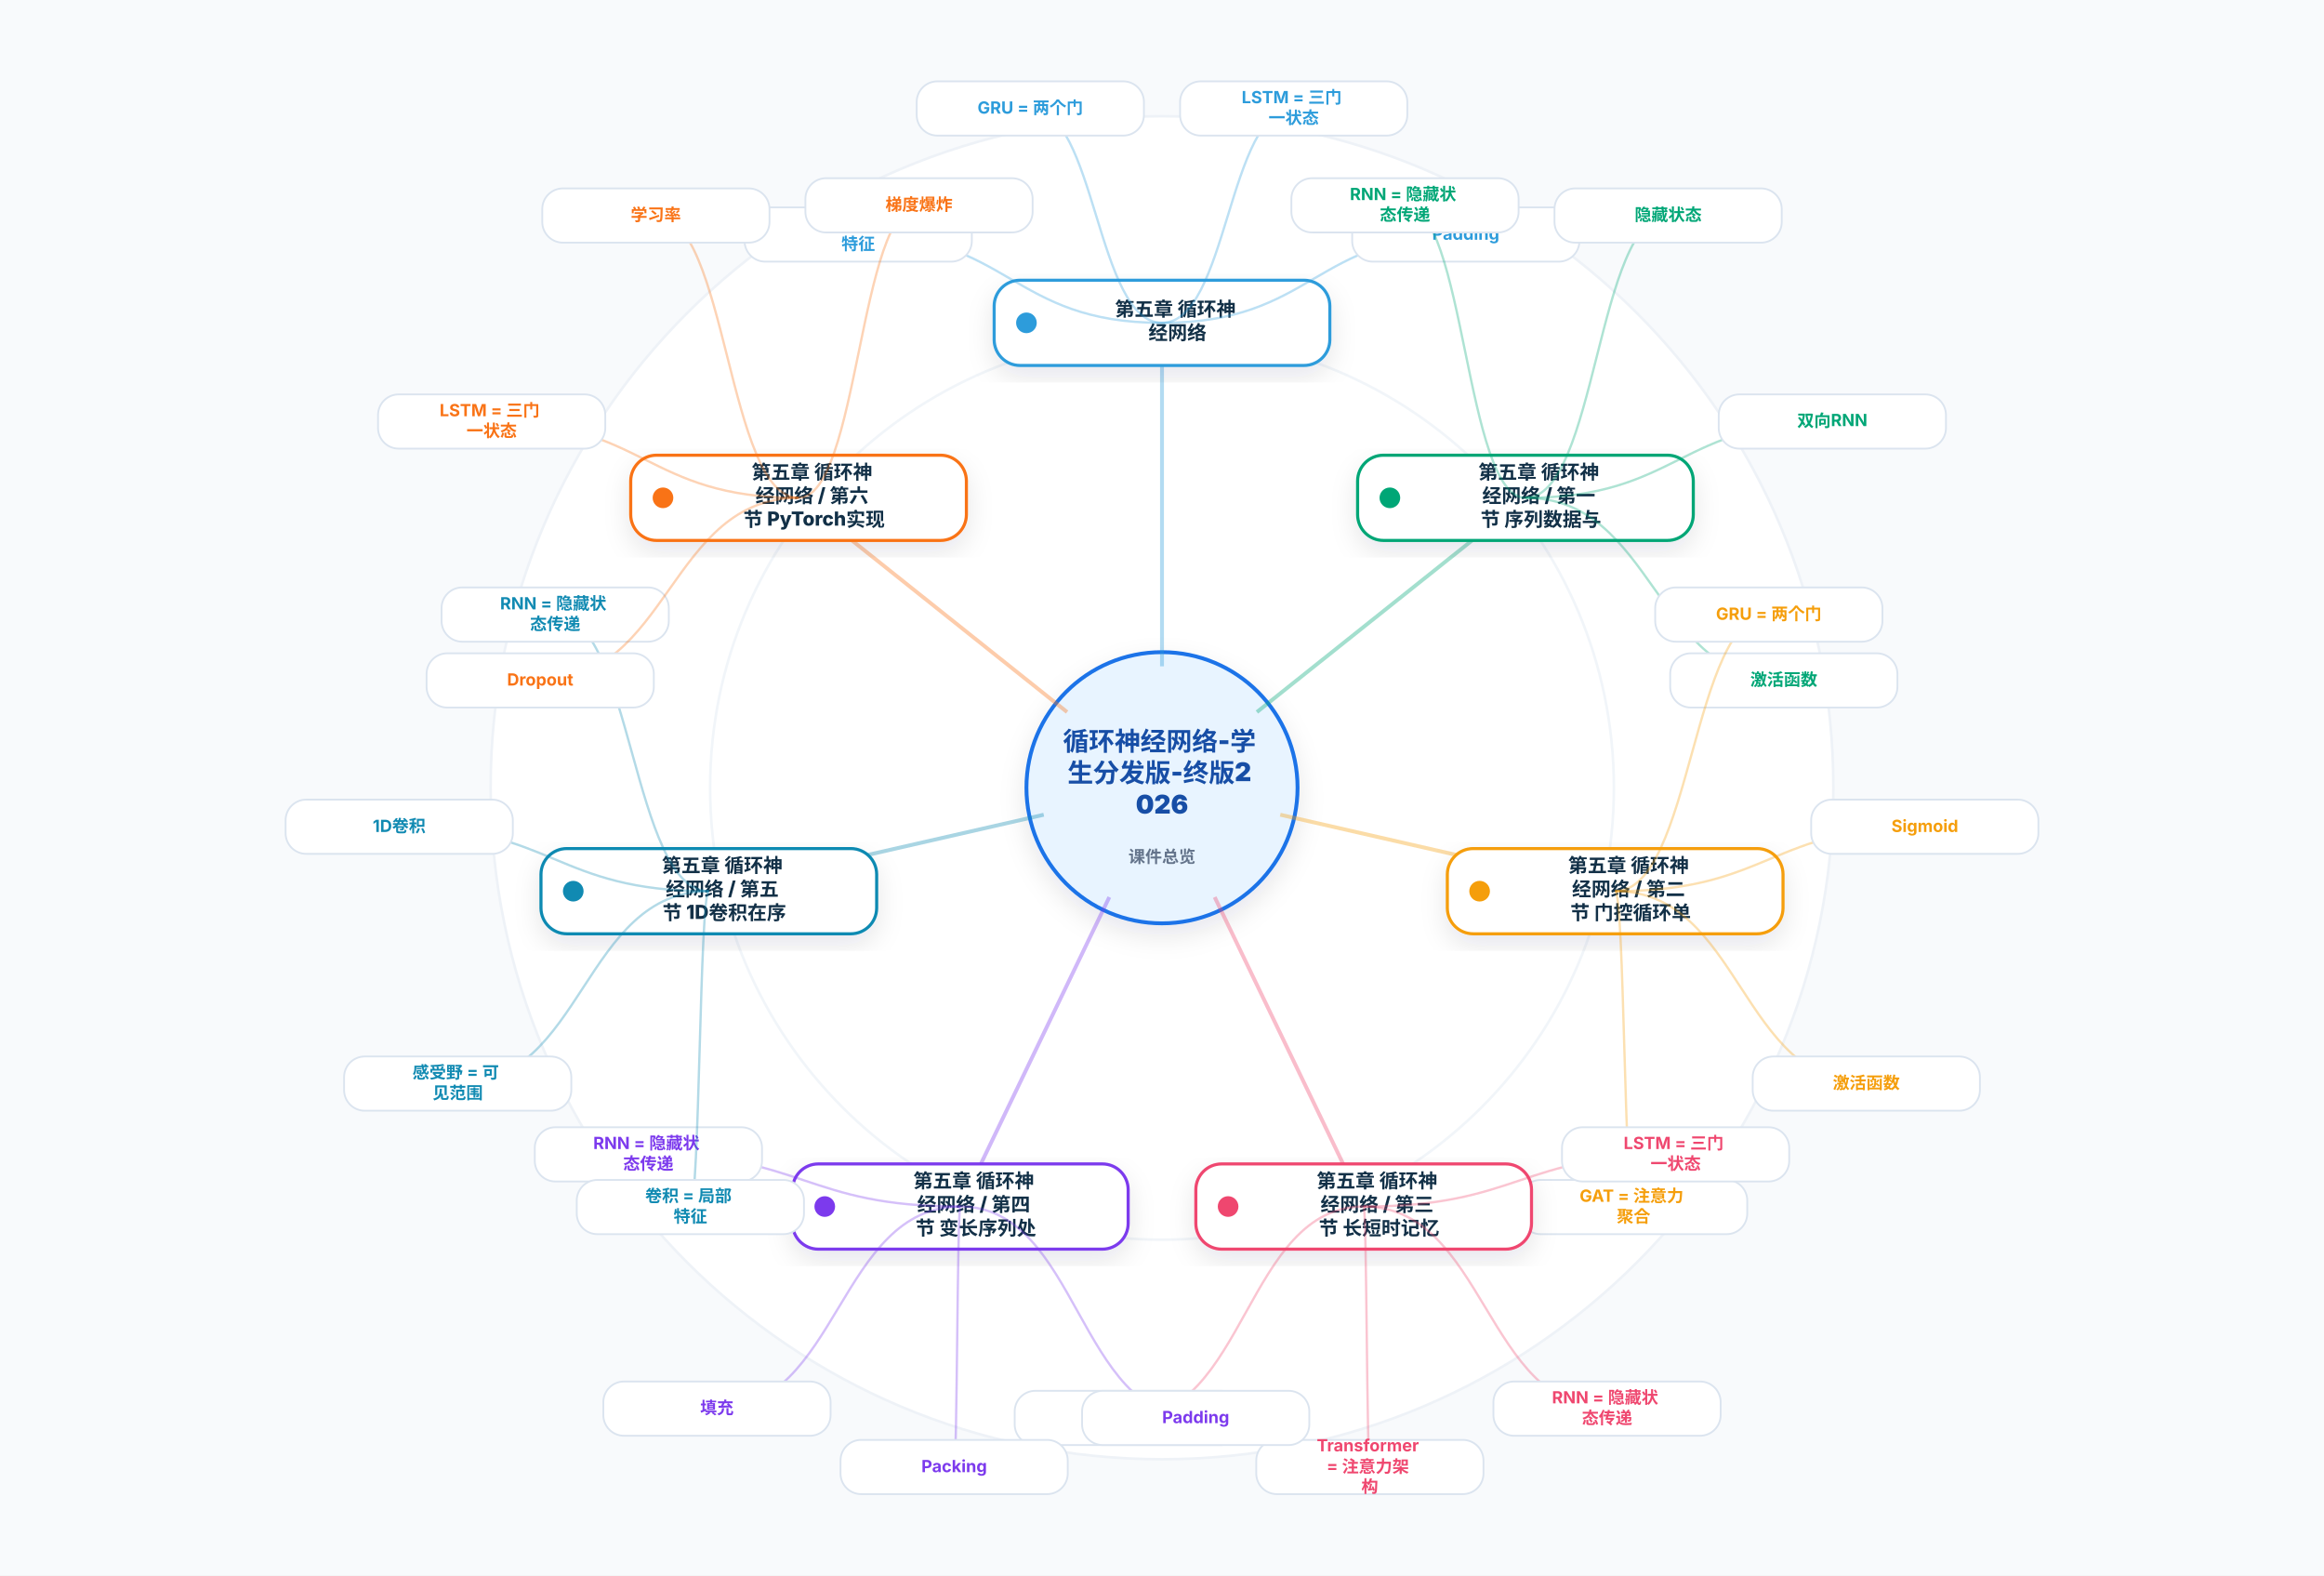
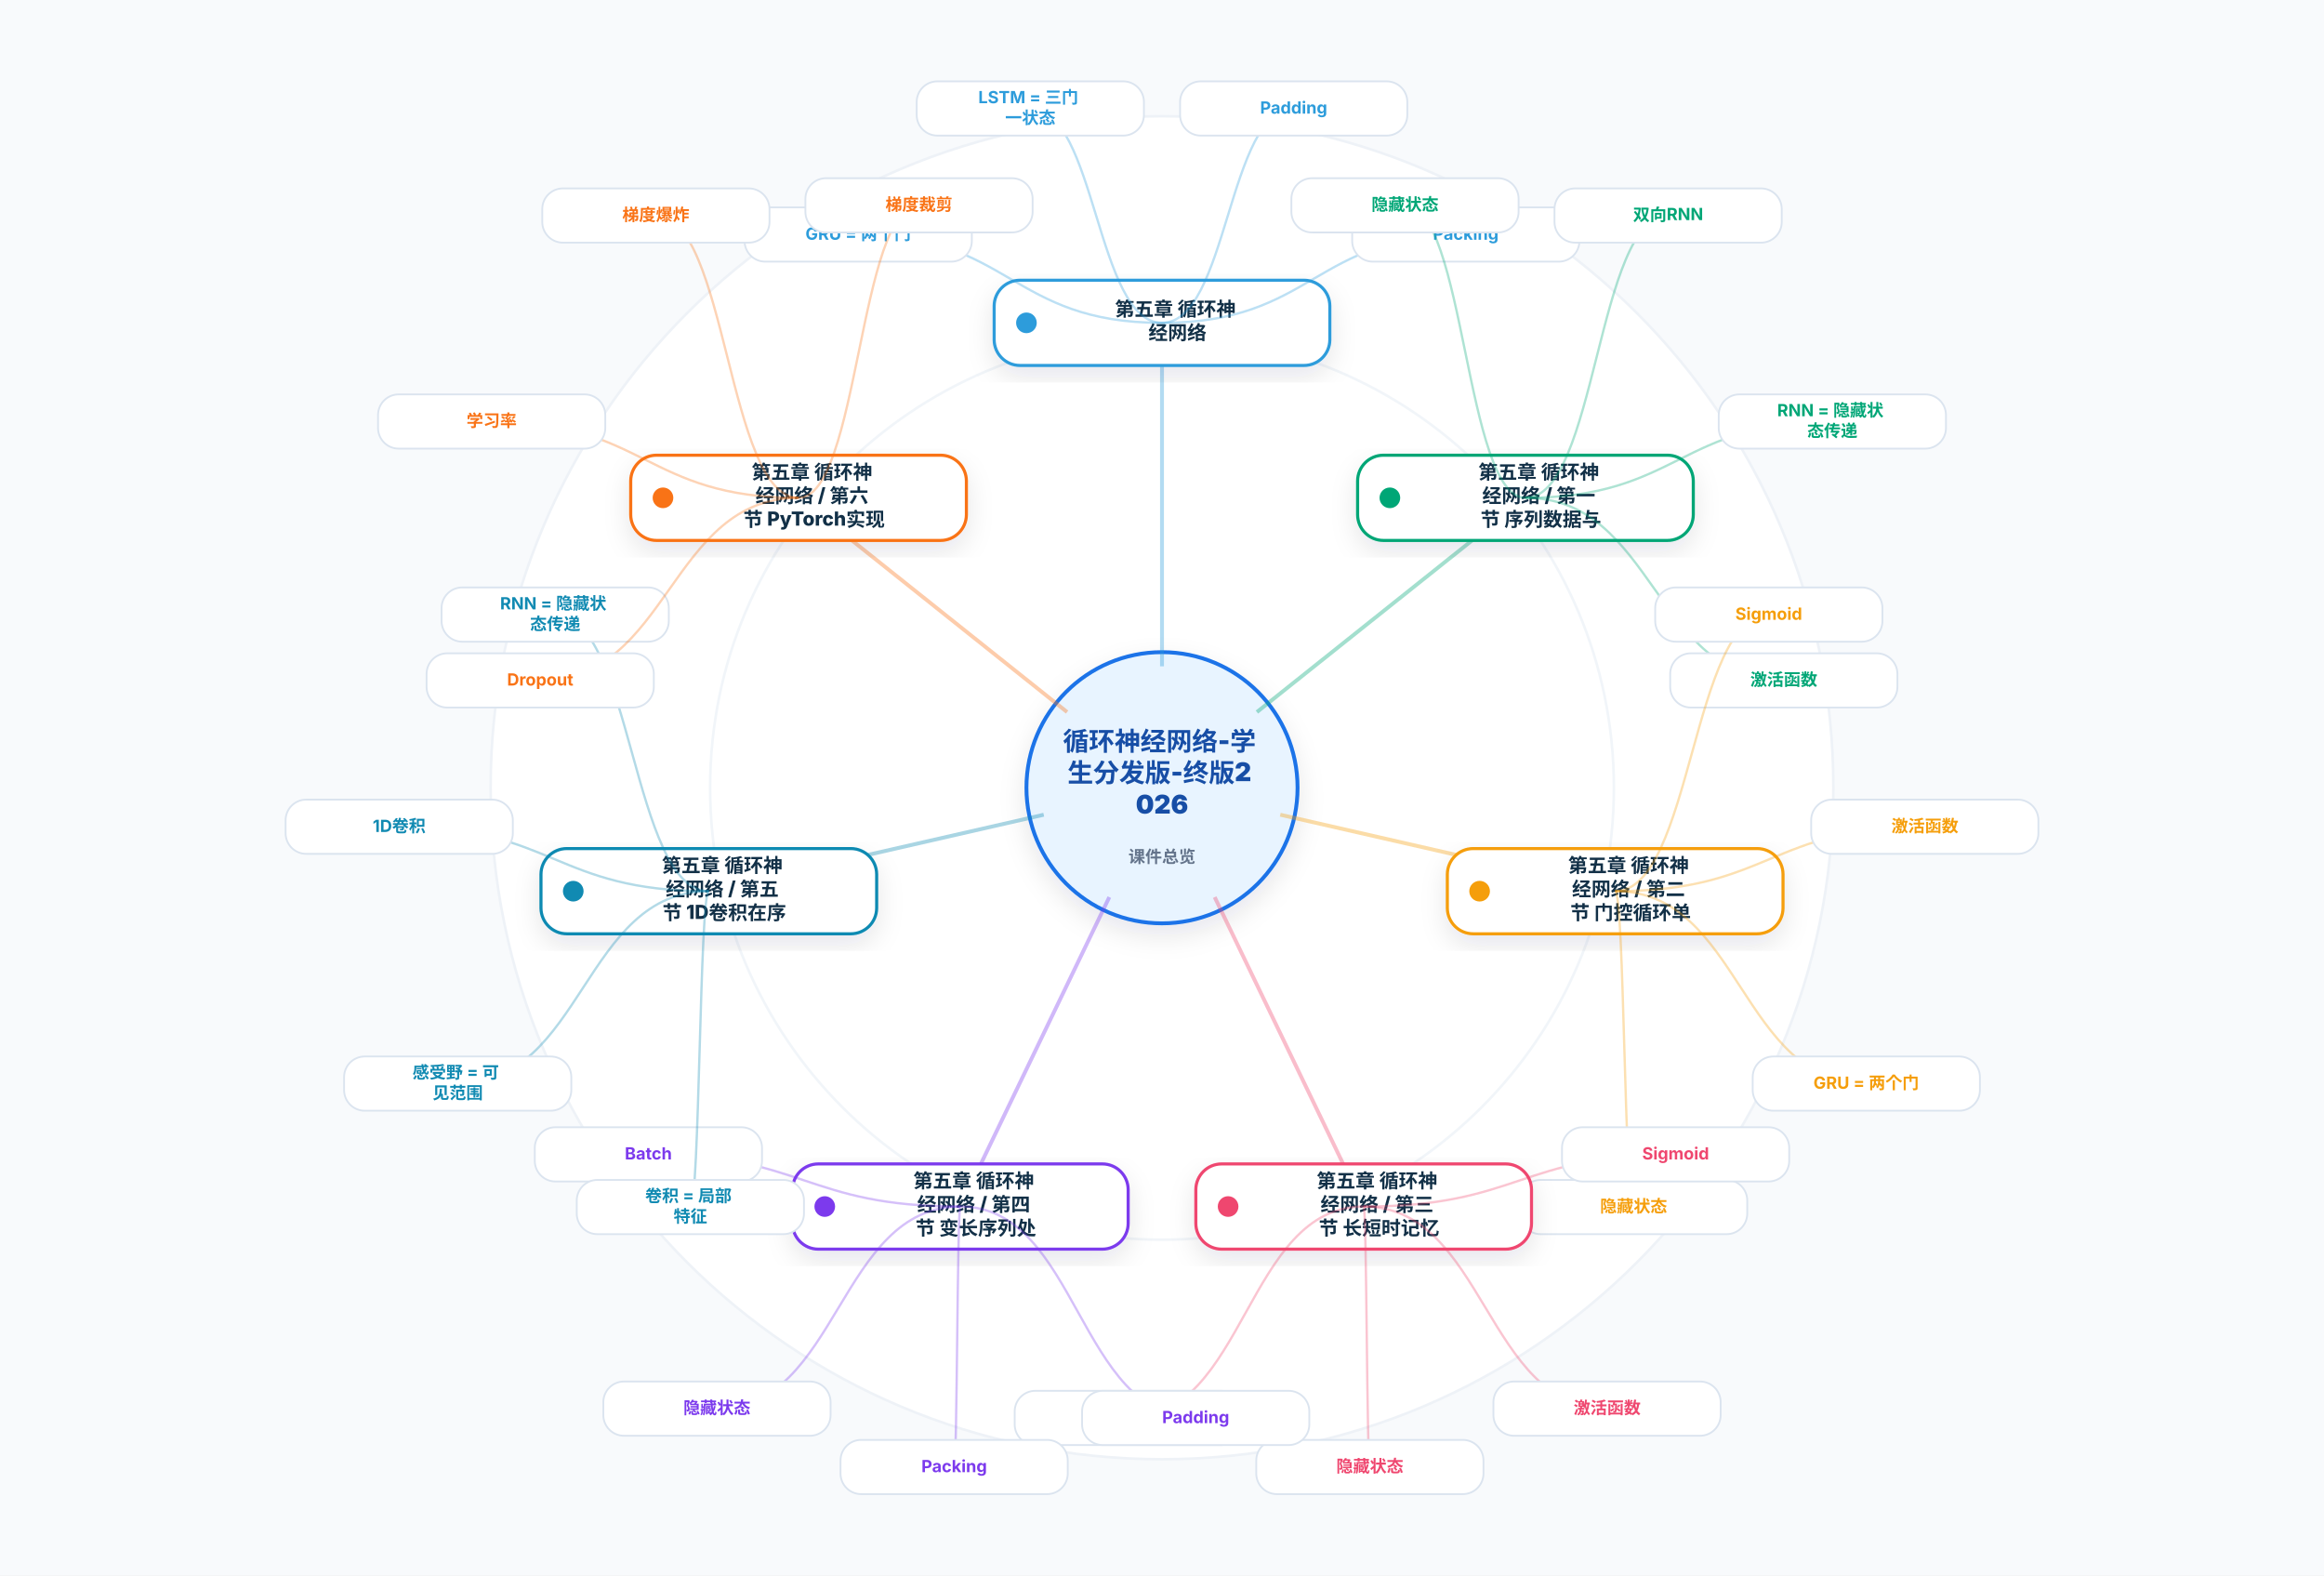
<svg xmlns="http://www.w3.org/2000/svg" width="1800" height="1220" viewBox="0 0 1800 1220">
  <defs>
    <filter id="shadow" x="-15%" y="-20%" width="130%" height="140%">
      <feDropShadow dx="0" dy="8" stdDeviation="10" flood-color="#0f172a" flood-opacity=".10" />
    </filter>
  </defs>
  <rect width="100%" height="100%" fill="#f8fafc" />
  <circle cx="900" cy="610" r="520" fill="#ffffff" stroke="#eef2f7" stroke-width="2" />
  <circle cx="900" cy="610" r="350" fill="none" stroke="#f1f5f9" stroke-width="2" />
  <style>text{font-family:-apple-system,BlinkMacSystemFont,"Segoe UI","PingFang SC","Microsoft YaHei",sans-serif}.link{stroke-width:3;fill:none;opacity:.36}.thin{stroke-width:1.8;fill:none;opacity:.32}.root{filter:url(#shadow)}.pill{filter:url(#shadow)}</style>
  <circle class="root" cx="900.0" cy="610.0" r="105" fill="#e8f4ff" stroke="#1a73e8" stroke-width="3" />
  <text x="900.0" y="581.2" text-anchor="middle" font-size="20" font-weight="850" fill="#174ea6">
    <tspan x="900.0" dy="0.0">循环神经网络-学</tspan>
    <tspan x="900.0" dy="24.4">生分发版-终版2</tspan>
    <tspan x="900.0" dy="24.4">026</tspan>
  </text>
  <text x="900.0" y="668.0" text-anchor="middle" font-size="13" font-weight="700" fill="#64748b">课件总览</text>
  <path class="link" d="M900.0 516.0 C900.0 420.0, 900.0 360.0, 900.0 250.0" stroke="#2d9cdb" />
  <rect class="pill" x="770.0" y="217.0" rx="20" width="260" height="66" fill="#ffffff" stroke="#2d9cdb" stroke-width="2.4" />
  <circle cx="795.0" cy="250.0" r="8" fill="#2d9cdb" />
  <text x="912.0" y="244.7" text-anchor="middle" font-size="15" font-weight="820" fill="#123047">
    <tspan x="912.0" dy="0.0">第五章 循环神</tspan>
    <tspan x="912.0" dy="18.3">经网络</tspan>
  </text>
  <path class="thin" d="M900.0 250.0 C782.4 250.0, 782.4 181.6, 664.7 181.6" stroke="#2d9cdb" />
  <rect x="576.7" y="160.6" rx="16" width="176" height="42" fill="#ffffff" stroke="#dbe4ef" stroke-width="1.4" />
-   <text x="664.728" y="177.587" text-anchor="middle" font-size="13" font-weight="750" fill="#2d9cdb">
-     <tspan x="664.728" dy="0.0">卷积 = 局部</tspan>
-     <tspan x="664.728" dy="15.9">特征</tspan>
+   <text x="664.728" y="185.647" text-anchor="middle" font-size="13" font-weight="750" fill="#2d9cdb">
+     <tspan x="664.728" dy="0.0">GRU = 两个门</tspan>
  </text>
  <path class="thin" d="M900.0 250.0 C849.0 250.0, 849.0 84.0, 798.0 84.0" stroke="#2d9cdb" />
  <rect x="710.0" y="63.0" rx="16" width="176" height="42" fill="#ffffff" stroke="#dbe4ef" stroke-width="1.4" />
-   <text x="798.011" y="88.0" text-anchor="middle" font-size="13" font-weight="750" fill="#2d9cdb">
-     <tspan x="798.011" dy="0.0">GRU = 两个门</tspan>
+   <text x="798.011" y="79.94" text-anchor="middle" font-size="13" font-weight="750" fill="#2d9cdb">
+     <tspan x="798.011" dy="0.0">LSTM = 三门</tspan>
+     <tspan x="798.011" dy="15.9">一状态</tspan>
  </text>
  <path class="thin" d="M900.0 250.0 C951.0 250.0, 951.0 84.0, 1002.0 84.0" stroke="#2d9cdb" />
  <rect x="914.0" y="63.0" rx="16" width="176" height="42" fill="#ffffff" stroke="#dbe4ef" stroke-width="1.4" />
-   <text x="1001.989" y="79.94" text-anchor="middle" font-size="13" font-weight="750" fill="#2d9cdb">
-     <tspan x="1001.989" dy="0.0">LSTM = 三门</tspan>
-     <tspan x="1001.989" dy="15.9">一状态</tspan>
+   <text x="1001.989" y="88.0" text-anchor="middle" font-size="13" font-weight="750" fill="#2d9cdb">
+     <tspan x="1001.989" dy="0.0">Padding</tspan>
  </text>
  <path class="thin" d="M900.0 250.0 C1017.6 250.0, 1017.6 181.6, 1135.3 181.6" stroke="#2d9cdb" />
  <rect x="1047.3" y="160.6" rx="16" width="176" height="42" fill="#ffffff" stroke="#dbe4ef" stroke-width="1.4" />
  <text x="1135.272" y="185.647" text-anchor="middle" font-size="13" font-weight="750" fill="#2d9cdb">
-     <tspan x="1135.272" dy="0.0">Padding</tspan>
+     <tspan x="1135.272" dy="0.0">Packing</tspan>
  </text>
  <path class="link" d="M973.5 551.4 C1048.5 491.5, 1095.5 454.1, 1181.5 385.5" stroke="#00a676" />
  <rect class="pill" x="1051.5" y="352.5" rx="20" width="260" height="66" fill="#ffffff" stroke="#00a676" stroke-width="2.4" />
  <circle cx="1076.5" cy="385.5" r="8" fill="#00a676" />
  <text x="1193.459" y="370.944" text-anchor="middle" font-size="15" font-weight="820" fill="#123047">
    <tspan x="1193.459" dy="0.0">第五章 循环神</tspan>
    <tspan x="1193.459" dy="18.3">经网络 / 第一</tspan>
    <tspan x="1193.459" dy="18.3">节 序列数据与</tspan>
  </text>
  <path class="thin" d="M1181.5 385.5 C1134.8 385.5, 1134.8 159.0, 1088.2 159.0" stroke="#00a676" />
  <rect x="1000.2" y="138.0" rx="16" width="176" height="42" fill="#ffffff" stroke="#dbe4ef" stroke-width="1.4" />
-   <text x="1088.21" y="154.923" text-anchor="middle" font-size="13" font-weight="750" fill="#00a676">
-     <tspan x="1088.21" dy="0.0">RNN = 隐藏状</tspan>
-     <tspan x="1088.21" dy="15.9">态传递</tspan>
+   <text x="1088.21" y="162.983" text-anchor="middle" font-size="13" font-weight="750" fill="#00a676">
+     <tspan x="1088.21" dy="0.0">隐藏状态</tspan>
  </text>
  <path class="thin" d="M1181.5 385.5 C1236.7 385.5, 1236.7 166.9, 1292.0 166.9" stroke="#00a676" />
  <rect x="1204.0" y="145.9" rx="16" width="176" height="42" fill="#ffffff" stroke="#dbe4ef" stroke-width="1.4" />
  <text x="1292.033" y="170.915" text-anchor="middle" font-size="13" font-weight="750" fill="#00a676">
-     <tspan x="1292.033" dy="0.0">隐藏状态</tspan>
+     <tspan x="1292.033" dy="0.0">双向RNN</tspan>
  </text>
  <path class="thin" d="M1181.5 385.5 C1300.3 385.5, 1300.3 326.4, 1419.2 326.4" stroke="#00a676" />
  <rect x="1331.2" y="305.4" rx="16" width="176" height="42" fill="#ffffff" stroke="#dbe4ef" stroke-width="1.4" />
-   <text x="1419.211" y="330.391" text-anchor="middle" font-size="13" font-weight="750" fill="#00a676">
-     <tspan x="1419.211" dy="0.0">双向RNN</tspan>
+   <text x="1419.211" y="322.331" text-anchor="middle" font-size="13" font-weight="750" fill="#00a676">
+     <tspan x="1419.211" dy="0.0">RNN = 隐藏状</tspan>
+     <tspan x="1419.211" dy="15.9">态传递</tspan>
  </text>
  <path class="thin" d="M1181.5 385.5 C1281.5 385.5, 1281.5 526.9, 1381.6 526.9" stroke="#00a676" />
  <rect x="1293.6" y="505.9" rx="16" width="176" height="42" fill="#ffffff" stroke="#dbe4ef" stroke-width="1.4" />
  <text x="1381.589" y="530.869" text-anchor="middle" font-size="13" font-weight="750" fill="#00a676">
    <tspan x="1381.589" dy="0.0">激活函数</tspan>
  </text>
  <path class="link" d="M991.6 630.9 C1085.2 652.3, 1143.7 665.6, 1251.0 690.1" stroke="#f59e0b" />
  <rect class="pill" x="1121.0" y="657.1" rx="20" width="260" height="66" fill="#ffffff" stroke="#f59e0b" stroke-width="2.4" />
  <circle cx="1146.0" cy="690.1" r="8" fill="#f59e0b" />
  <text x="1262.974" y="675.508" text-anchor="middle" font-size="15" font-weight="820" fill="#123047">
    <tspan x="1262.974" dy="0.0">第五章 循环神</tspan>
    <tspan x="1262.974" dy="18.3">经网络 / 第二</tspan>
    <tspan x="1262.974" dy="18.3">节 门控循环单</tspan>
  </text>
  <path class="thin" d="M1251.0 690.1 C1310.5 690.1, 1310.5 475.9, 1370.0 475.9" stroke="#f59e0b" />
  <rect x="1282.0" y="454.9" rx="16" width="176" height="42" fill="#ffffff" stroke="#dbe4ef" stroke-width="1.4" />
  <text x="1369.966" y="479.944" text-anchor="middle" font-size="13" font-weight="750" fill="#f59e0b">
-     <tspan x="1369.966" dy="0.0">GRU = 两个门</tspan>
+     <tspan x="1369.966" dy="0.0">Sigmoid</tspan>
  </text>
  <path class="thin" d="M1251.0 690.1 C1370.9 690.1, 1370.9 640.2, 1490.8 640.2" stroke="#f59e0b" />
  <rect x="1402.8" y="619.2" rx="16" width="176" height="42" fill="#ffffff" stroke="#dbe4ef" stroke-width="1.4" />
  <text x="1490.846" y="644.245" text-anchor="middle" font-size="13" font-weight="750" fill="#f59e0b">
-     <tspan x="1490.846" dy="0.0">Sigmoid</tspan>
+     <tspan x="1490.846" dy="0.0">激活函数</tspan>
  </text>
  <path class="thin" d="M1251.0 690.1 C1348.2 690.1, 1348.2 839.1, 1445.5 839.1" stroke="#f59e0b" />
  <rect x="1357.5" y="818.1" rx="16" width="176" height="42" fill="#ffffff" stroke="#dbe4ef" stroke-width="1.4" />
  <text x="1445.457" y="843.109" text-anchor="middle" font-size="13" font-weight="750" fill="#f59e0b">
-     <tspan x="1445.457" dy="0.0">激活函数</tspan>
+     <tspan x="1445.457" dy="0.0">GRU = 两个门</tspan>
  </text>
  <path class="thin" d="M1251.0 690.1 C1258.1 690.1, 1258.1 934.7, 1265.3 934.7" stroke="#f59e0b" />
  <rect x="1177.3" y="913.7" rx="16" width="176" height="42" fill="#ffffff" stroke="#dbe4ef" stroke-width="1.4" />
-   <text x="1265.26" y="930.631" text-anchor="middle" font-size="13" font-weight="750" fill="#f59e0b">
-     <tspan x="1265.26" dy="0.0">GAT = 注意力</tspan>
-     <tspan x="1265.26" dy="15.9">聚合</tspan>
+   <text x="1265.26" y="938.691" text-anchor="middle" font-size="13" font-weight="750" fill="#f59e0b">
+     <tspan x="1265.26" dy="0.0">隐藏状态</tspan>
  </text>
  <path class="link" d="M940.8 694.7 C982.4 781.2, 1008.5 835.2, 1056.2 934.3" stroke="#ef476f" />
  <rect class="pill" x="926.2" y="901.3" rx="20" width="260" height="66" fill="#ffffff" stroke="#ef476f" stroke-width="2.4" />
  <circle cx="951.2" cy="934.3" r="8" fill="#ef476f" />
  <text x="1068.198" y="919.749" text-anchor="middle" font-size="15" font-weight="820" fill="#123047">
    <tspan x="1068.198" dy="0.0">第五章 循环神</tspan>
    <tspan x="1068.198" dy="18.3">经网络 / 第三</tspan>
    <tspan x="1068.198" dy="18.3">节 长短时记忆</tspan>
  </text>
  <path class="thin" d="M1056.2 934.3 C1177.0 934.3, 1177.0 893.9, 1297.8 893.9" stroke="#ef476f" />
  <rect x="1209.8" y="872.9" rx="16" width="176" height="42" fill="#ffffff" stroke="#dbe4ef" stroke-width="1.4" />
-   <text x="1297.828" y="889.792" text-anchor="middle" font-size="13" font-weight="750" fill="#ef476f">
-     <tspan x="1297.828" dy="0.0">LSTM = 三门</tspan>
-     <tspan x="1297.828" dy="15.9">一状态</tspan>
+   <text x="1297.828" y="897.852" text-anchor="middle" font-size="13" font-weight="750" fill="#ef476f">
+     <tspan x="1297.828" dy="0.0">Sigmoid</tspan>
  </text>
  <path class="thin" d="M1056.2 934.3 C1150.5 934.3, 1150.5 1090.8, 1244.7 1090.8" stroke="#ef476f" />
  <rect x="1156.7" y="1069.8" rx="16" width="176" height="42" fill="#ffffff" stroke="#dbe4ef" stroke-width="1.4" />
-   <text x="1244.74" y="1086.74" text-anchor="middle" font-size="13" font-weight="750" fill="#ef476f">
-     <tspan x="1244.74" dy="0.0">RNN = 隐藏状</tspan>
-     <tspan x="1244.74" dy="15.9">态传递</tspan>
+   <text x="1244.74" y="1094.8" text-anchor="middle" font-size="13" font-weight="750" fill="#ef476f">
+     <tspan x="1244.74" dy="0.0">激活函数</tspan>
  </text>
  <path class="thin" d="M1056.2 934.3 C1058.6 934.3, 1058.6 1136.0, 1061.0 1136.0" stroke="#ef476f" />
  <rect x="973.0" y="1115.0" rx="16" width="176" height="42" fill="#ffffff" stroke="#dbe4ef" stroke-width="1.4" />
-   <text x="1060.963" y="1123.88" text-anchor="middle" font-size="13" font-weight="750" fill="#ef476f">
-     <tspan x="1060.963" dy="0.0">Transformer</tspan>
-     <tspan x="1060.963" dy="15.9"> = 注意力架</tspan>
-     <tspan x="1060.963" dy="15.9">构</tspan>
+   <text x="1060.963" y="1140.0" text-anchor="middle" font-size="13" font-weight="750" fill="#ef476f">
+     <tspan x="1060.963" dy="0.0">隐藏状态</tspan>
  </text>
  <path class="thin" d="M1056.2 934.3 C965.0 934.3, 965.0 1098.0, 873.9 1098.0" stroke="#ef476f" />
  <rect x="785.9" y="1077.0" rx="16" width="176" height="42" fill="#ffffff" stroke="#dbe4ef" stroke-width="1.4" />
  <text x="873.883" y="1102.013" text-anchor="middle" font-size="13" font-weight="750" fill="#ef476f">
-     <tspan x="873.883" dy="0.0">Sigmoid</tspan>
+     <tspan x="873.883" dy="0.0">梯度消失</tspan>
  </text>
  <path class="link" d="M859.2 694.7 C817.6 781.2, 791.5 835.2, 743.8 934.3" stroke="#7c3aed" />
  <rect class="pill" x="613.8" y="901.3" rx="20" width="260" height="66" fill="#ffffff" stroke="#7c3aed" stroke-width="2.4" />
  <circle cx="638.8" cy="934.3" r="8" fill="#7c3aed" />
  <text x="755.802" y="919.749" text-anchor="middle" font-size="15" font-weight="820" fill="#123047">
    <tspan x="755.802" dy="0.0">第五章 循环神</tspan>
    <tspan x="755.802" dy="18.3">经网络 / 第四</tspan>
    <tspan x="755.802" dy="18.3">节 变长序列处</tspan>
  </text>
  <path class="thin" d="M743.8 934.3 C835.0 934.3, 835.0 1098.0, 926.1 1098.0" stroke="#7c3aed" />
  <rect x="838.1" y="1077.0" rx="16" width="176" height="42" fill="#ffffff" stroke="#dbe4ef" stroke-width="1.4" />
  <text x="926.117" y="1102.013" text-anchor="middle" font-size="13" font-weight="750" fill="#7c3aed">
    <tspan x="926.117" dy="0.0">Padding</tspan>
  </text>
  <path class="thin" d="M743.8 934.3 C741.4 934.3, 741.4 1136.0, 739.0 1136.0" stroke="#7c3aed" />
  <rect x="651.0" y="1115.0" rx="16" width="176" height="42" fill="#ffffff" stroke="#dbe4ef" stroke-width="1.4" />
  <text x="739.037" y="1140.0" text-anchor="middle" font-size="13" font-weight="750" fill="#7c3aed">
    <tspan x="739.037" dy="0.0">Packing</tspan>
  </text>
  <path class="thin" d="M743.8 934.3 C649.5 934.3, 649.5 1090.8, 555.3 1090.8" stroke="#7c3aed" />
  <rect x="467.3" y="1069.8" rx="16" width="176" height="42" fill="#ffffff" stroke="#dbe4ef" stroke-width="1.4" />
  <text x="555.26" y="1094.8" text-anchor="middle" font-size="13" font-weight="750" fill="#7c3aed">
-     <tspan x="555.26" dy="0.0">填充</tspan>
+     <tspan x="555.26" dy="0.0">隐藏状态</tspan>
  </text>
  <path class="thin" d="M743.8 934.3 C623.0 934.3, 623.0 893.9, 502.2 893.9" stroke="#7c3aed" />
  <rect x="414.2" y="872.9" rx="16" width="176" height="42" fill="#ffffff" stroke="#dbe4ef" stroke-width="1.4" />
-   <text x="502.172" y="889.792" text-anchor="middle" font-size="13" font-weight="750" fill="#7c3aed">
-     <tspan x="502.172" dy="0.0">RNN = 隐藏状</tspan>
-     <tspan x="502.172" dy="15.9">态传递</tspan>
+   <text x="502.172" y="897.852" text-anchor="middle" font-size="13" font-weight="750" fill="#7c3aed">
+     <tspan x="502.172" dy="0.0">Batch</tspan>
  </text>
  <path class="link" d="M808.4 630.9 C714.8 652.3, 656.3 665.6, 549.0 690.1" stroke="#118ab2" />
  <rect class="pill" x="419.0" y="657.1" rx="20" width="260" height="66" fill="#ffffff" stroke="#118ab2" stroke-width="2.4" />
  <circle cx="444.0" cy="690.1" r="8" fill="#118ab2" />
  <text x="561.026" y="675.508" text-anchor="middle" font-size="15" font-weight="820" fill="#123047">
    <tspan x="561.026" dy="0.0">第五章 循环神</tspan>
    <tspan x="561.026" dy="18.3">经网络 / 第五</tspan>
    <tspan x="561.026" dy="18.3">节 1D卷积在序</tspan>
  </text>
  <path class="thin" d="M549.0 690.1 C541.9 690.1, 541.9 934.7, 534.7 934.7" stroke="#118ab2" />
  <rect x="446.7" y="913.7" rx="16" width="176" height="42" fill="#ffffff" stroke="#dbe4ef" stroke-width="1.4" />
  <text x="534.74" y="930.631" text-anchor="middle" font-size="13" font-weight="750" fill="#118ab2">
    <tspan x="534.74" dy="0.0">卷积 = 局部</tspan>
    <tspan x="534.74" dy="15.9">特征</tspan>
  </text>
  <path class="thin" d="M549.0 690.1 C451.8 690.1, 451.8 839.1, 354.5 839.1" stroke="#118ab2" />
  <rect x="266.5" y="818.1" rx="16" width="176" height="42" fill="#ffffff" stroke="#dbe4ef" stroke-width="1.4" />
  <text x="354.543" y="835.049" text-anchor="middle" font-size="13" font-weight="750" fill="#118ab2">
    <tspan x="354.543" dy="0.0">感受野 = 可</tspan>
    <tspan x="354.543" dy="15.9">见范围</tspan>
  </text>
  <path class="thin" d="M549.0 690.1 C429.1 690.1, 429.1 640.2, 309.2 640.2" stroke="#118ab2" />
  <rect x="221.2" y="619.2" rx="16" width="176" height="42" fill="#ffffff" stroke="#dbe4ef" stroke-width="1.4" />
  <text x="309.154" y="644.245" text-anchor="middle" font-size="13" font-weight="750" fill="#118ab2">
    <tspan x="309.154" dy="0.0">1D卷积</tspan>
  </text>
  <path class="thin" d="M549.0 690.1 C489.5 690.1, 489.5 475.9, 430.0 475.9" stroke="#118ab2" />
  <rect x="342.0" y="454.9" rx="16" width="176" height="42" fill="#ffffff" stroke="#dbe4ef" stroke-width="1.4" />
  <text x="430.034" y="471.884" text-anchor="middle" font-size="13" font-weight="750" fill="#118ab2">
    <tspan x="430.034" dy="0.0">RNN = 隐藏状</tspan>
    <tspan x="430.034" dy="15.9">态传递</tspan>
  </text>
  <path class="link" d="M826.5 551.4 C751.5 491.5, 704.5 454.1, 618.5 385.5" stroke="#f97316" />
  <rect class="pill" x="488.5" y="352.5" rx="20" width="260" height="66" fill="#ffffff" stroke="#f97316" stroke-width="2.4" />
  <circle cx="513.5" cy="385.5" r="8" fill="#f97316" />
  <text x="630.541" y="370.944" text-anchor="middle" font-size="15" font-weight="820" fill="#123047">
    <tspan x="630.541" dy="0.0">第五章 循环神</tspan>
    <tspan x="630.541" dy="18.3">经网络 / 第六</tspan>
    <tspan x="630.541" dy="18.3">节 PyTorch实现</tspan>
  </text>
  <path class="thin" d="M618.5 385.5 C518.5 385.5, 518.5 526.9, 418.4 526.9" stroke="#f97316" />
  <rect x="330.4" y="505.9" rx="16" width="176" height="42" fill="#ffffff" stroke="#dbe4ef" stroke-width="1.4" />
  <text x="418.411" y="530.869" text-anchor="middle" font-size="13" font-weight="750" fill="#f97316">
    <tspan x="418.411" dy="0.0">Dropout</tspan>
  </text>
  <path class="thin" d="M618.5 385.5 C499.7 385.5, 499.7 326.4, 380.8 326.4" stroke="#f97316" />
  <rect x="292.8" y="305.4" rx="16" width="176" height="42" fill="#ffffff" stroke="#dbe4ef" stroke-width="1.4" />
-   <text x="380.789" y="322.331" text-anchor="middle" font-size="13" font-weight="750" fill="#f97316">
-     <tspan x="380.789" dy="0.0">LSTM = 三门</tspan>
-     <tspan x="380.789" dy="15.9">一状态</tspan>
+   <text x="380.789" y="330.391" text-anchor="middle" font-size="13" font-weight="750" fill="#f97316">
+     <tspan x="380.789" dy="0.0">学习率</tspan>
  </text>
  <path class="thin" d="M618.5 385.5 C563.3 385.5, 563.3 166.9, 508.0 166.9" stroke="#f97316" />
  <rect x="420.0" y="145.9" rx="16" width="176" height="42" fill="#ffffff" stroke="#dbe4ef" stroke-width="1.4" />
  <text x="507.967" y="170.915" text-anchor="middle" font-size="13" font-weight="750" fill="#f97316">
-     <tspan x="507.967" dy="0.0">学习率</tspan>
+     <tspan x="507.967" dy="0.0">梯度爆炸</tspan>
  </text>
  <path class="thin" d="M618.5 385.5 C665.2 385.5, 665.2 159.0, 711.8 159.0" stroke="#f97316" />
  <rect x="623.8" y="138.0" rx="16" width="176" height="42" fill="#ffffff" stroke="#dbe4ef" stroke-width="1.4" />
  <text x="711.79" y="162.983" text-anchor="middle" font-size="13" font-weight="750" fill="#f97316">
-     <tspan x="711.79" dy="0.0">梯度爆炸</tspan>
+     <tspan x="711.79" dy="0.0">梯度裁剪</tspan>
  </text>
</svg>
